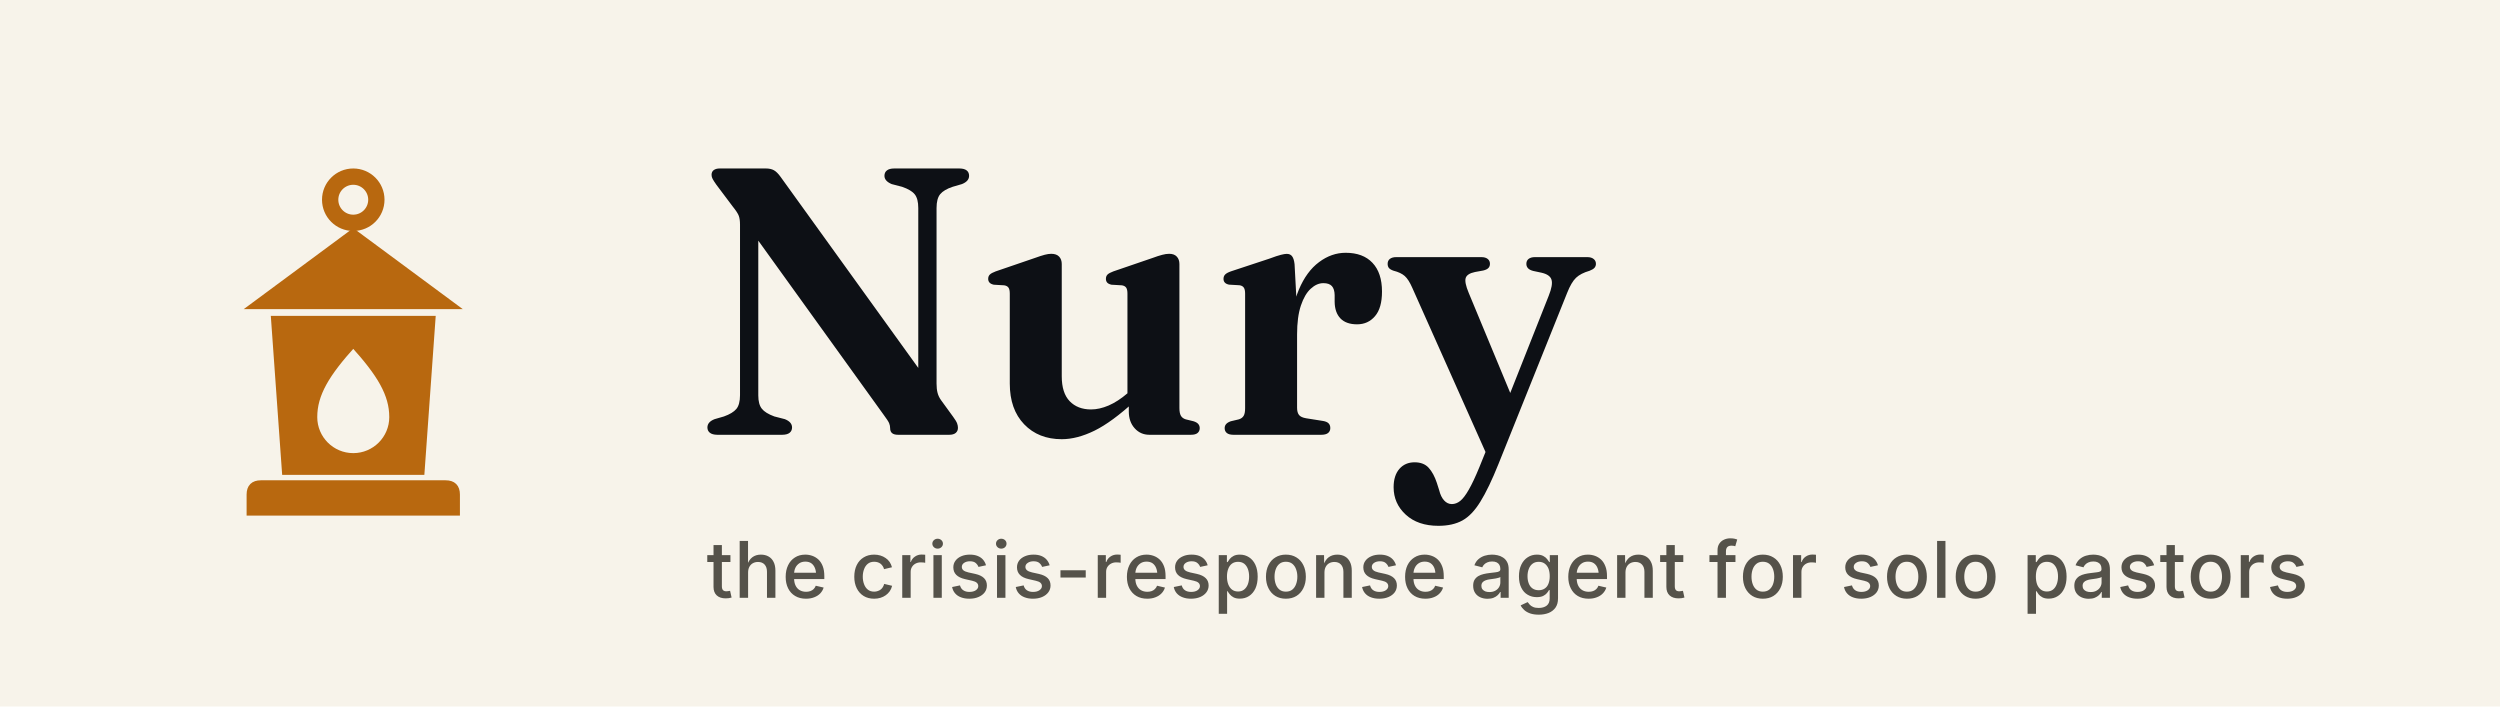
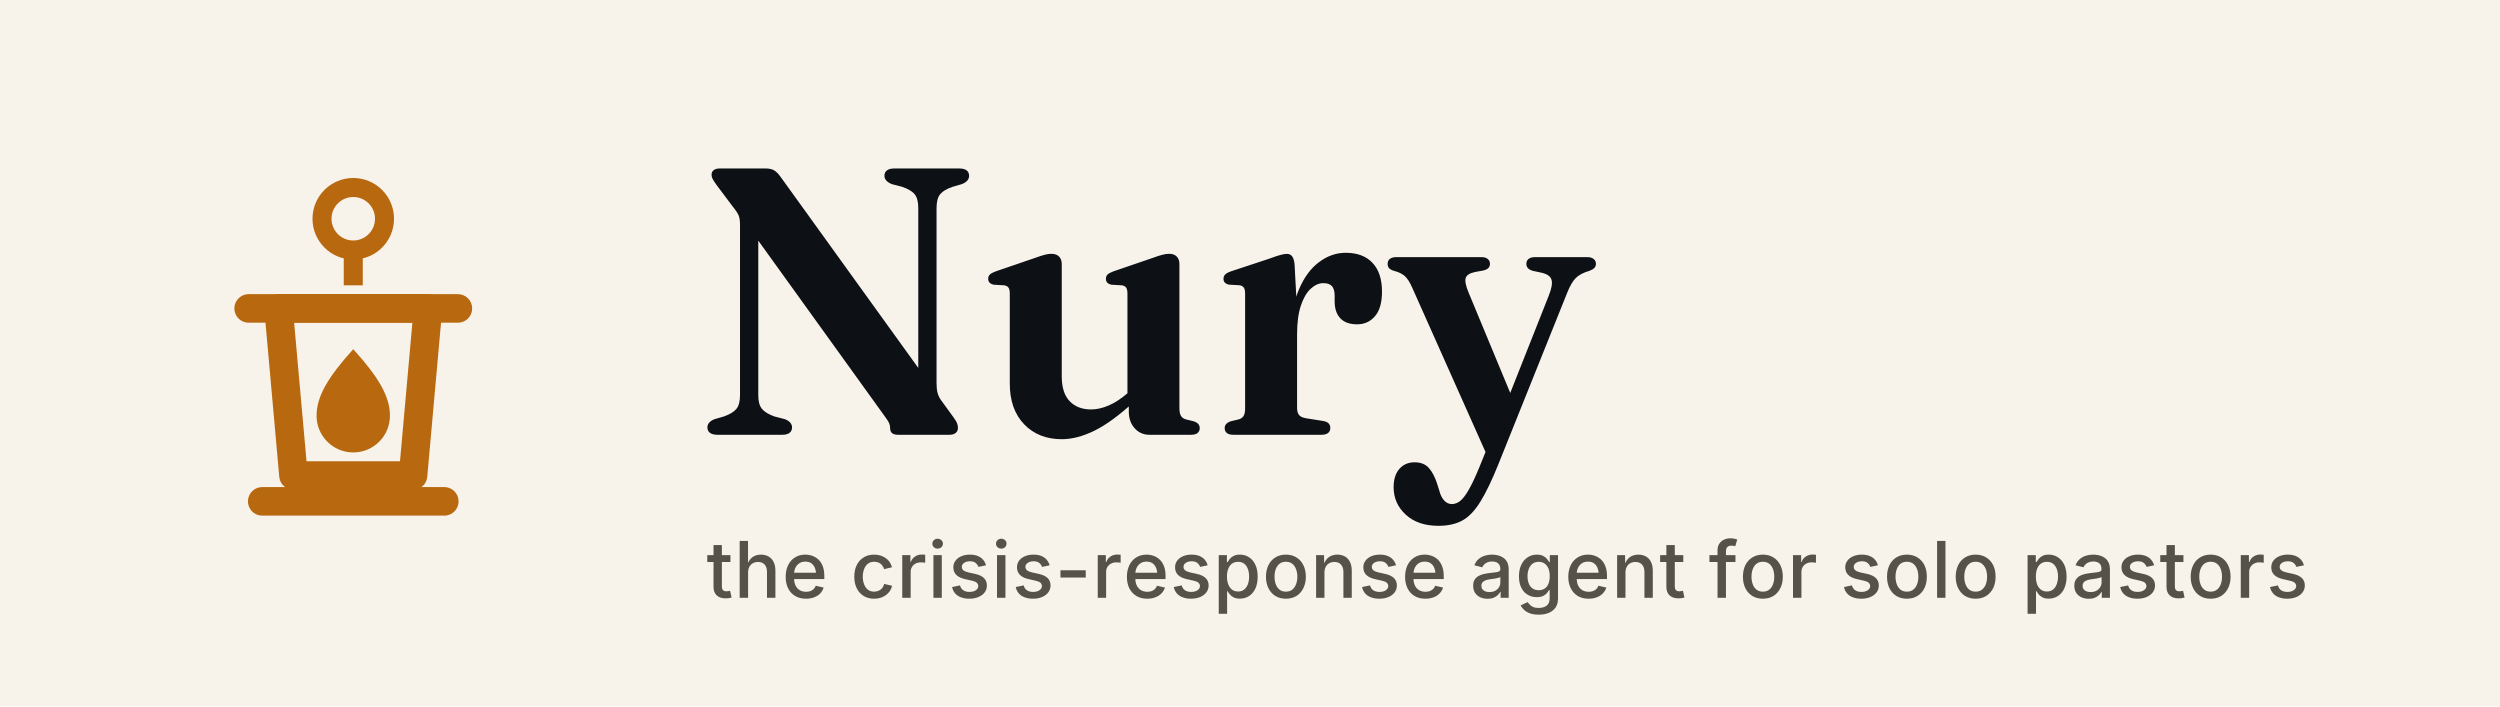
<svg xmlns="http://www.w3.org/2000/svg" viewBox="-20 -12 368 104" width="368" height="104" role="img" aria-label="Nury, the crisis-response agent for solo pastors">
  <rect x="-20" y="-12" width="368" height="104" fill="#f7f3ea" />
  <g transform="translate(0 8) scale(1)" fill="#b8680f" stroke="#b8680f">
-     <path fill-rule="evenodd" d="M32 14.2 L46.6 25 H17.4 Z M20.4 27 H43.6 L42 49.4 H22 Z M32 30.6 C36 35 37.8 38 37.8 41.4 A5.8 5.8 0 0 1 26.2 41.4 C26.2 38 28 35 32 30.6 Z M18.4 51.2 H45.6 Q47.2 51.2 47.2 52.8 V55.4 H16.8 V52.8 Q16.8 51.2 18.4 51.2 Z" />
-     <circle cx="32" cy="9.4" r="3.4" fill="none" stroke-width="2.4" />
+     <path fill="none" stroke-width="4.2" stroke-linejoin="round" d="M21 25.4 H43 L40.8 50 H23.2 Z" />
+     <path fill="none" stroke-width="4.2" stroke-linecap="round" d="M16.6 25.4 H47.4 M18.6 53.8 H45.4" />
+     <circle cx="32" cy="12.2" r="4.6" fill="none" stroke-width="2.8" />
+     <path fill="none" stroke-width="2.8" d="M32 16.8 V22" />
+     <path stroke="none" d="M32 31.4 C35.8 35.6 37.4 38.4 37.4 41.2 A5.4 5.4 0 0 1 26.6 41.2 C26.6 38.4 28.2 35.6 32 31.4 Z" />
  </g>
  <path fill="#0d1015" d="M96.59 50.92Q96.59 51.41 96.24 51.7Q95.89 51.99 95.16 52H85.58Q84.85 51.99 84.49 51.7Q84.13 51.41 84.13 50.92Q84.13 50.11 85.19 49.7L86.57 49.3Q87.85 48.84 88.39 48.2Q88.93 47.55 88.93 46.18V21.06Q88.93 20.26 88.75 19.77Q88.57 19.28 87.85 18.39L85.44 15.18Q85.06 14.64 84.9 14.34Q84.74 14.04 84.74 13.74Q84.74 13.28 85.06 13.04Q85.39 12.8 85.93 12.8H92.74Q93.45 12.8 93.92 13.06Q94.39 13.32 94.9 14.03L116.31 43.74L115.17 46.53V18.62Q115.17 17.27 114.66 16.62Q114.15 15.97 112.8 15.5L111.26 15.1Q110.19 14.65 110.19 13.88Q110.19 13.37 110.55 13.09Q110.91 12.8 111.63 12.8H121.21Q121.94 12.8 122.3 13.09Q122.65 13.37 122.65 13.88Q122.65 14.68 121.59 15.1L120.22 15.5Q118.94 15.93 118.4 16.58Q117.86 17.23 117.86 18.62V44.47Q117.86 45.26 118.01 45.83Q118.16 46.4 118.52 46.9L120.3 49.35Q120.77 49.99 120.89 50.33Q121.01 50.66 121.01 50.98Q121.01 51.44 120.69 51.72Q120.36 52 119.74 52H112.19Q111.03 52 111.03 51.05Q111.03 50.66 110.88 50.29Q110.72 49.92 110.04 49.01L89.25 20.13L91.62 18.64V46.2Q91.62 47.51 92.14 48.16Q92.65 48.81 93.98 49.3L95.53 49.7Q96.59 50.12 96.59 50.92Z M146.16 48.58V46.77L145.96 46.65V31.22Q145.96 30.61 145.77 30.34Q145.58 30.07 145.15 30L143.61 29.91Q143.17 29.81 142.98 29.6Q142.79 29.38 142.79 29.05Q142.79 28.66 143.02 28.42Q143.26 28.18 143.88 27.95L149.63 25.98Q150.52 25.65 151.08 25.51Q151.63 25.36 152.11 25.36Q152.85 25.36 153.23 25.78Q153.61 26.19 153.61 26.87V48.07Q153.61 48.84 153.84 49.22Q154.07 49.59 154.55 49.73L155.69 50.01Q156.17 50.16 156.38 50.41Q156.6 50.66 156.6 51.03Q156.6 51.47 156.28 51.74Q155.97 52 155.3 52H149.19Q147.89 52 147.03 51.05Q146.16 50.09 146.16 48.58ZM128.64 44.45V31.22Q128.64 30.61 128.45 30.34Q128.26 30.07 127.83 30L126.29 29.91Q125.85 29.81 125.66 29.6Q125.46 29.38 125.46 29.05Q125.46 28.66 125.7 28.42Q125.94 28.18 126.56 27.95L132.31 25.98Q133.25 25.64 133.79 25.5Q134.33 25.36 134.74 25.36Q135.52 25.36 135.91 25.78Q136.29 26.19 136.29 26.87V43.39Q136.29 45.85 137.46 47.06Q138.63 48.27 140.6 48.27Q141.83 48.27 143.19 47.69Q144.56 47.1 145.99 45.87L147.09 44.91L148.17 46.04L147.09 47Q143.68 50.13 141.12 51.39Q138.55 52.65 136.29 52.65Q132.87 52.65 130.76 50.46Q128.64 48.26 128.64 44.45Z M170.05 37.33Q170.05 33.33 171.19 30.64Q172.33 27.94 174.17 26.58Q176 25.21 178.08 25.21Q180.64 25.21 182.03 26.69Q183.43 28.17 183.43 30.92Q183.43 33.35 182.4 34.54Q181.38 35.74 179.76 35.74Q178.15 35.74 177.31 34.87Q176.48 34 176.46 32.43L176.46 31.43Q176.44 30.55 176.06 30.12Q175.67 29.68 174.8 29.68Q173.83 29.68 172.94 30.5Q172.05 31.31 171.49 32.98Q170.93 34.65 170.93 37.24ZM170.56 26.89 170.93 33.8V48.03Q170.93 48.73 171.22 49.09Q171.5 49.44 172.26 49.57L174.72 49.96Q175.29 50.05 175.55 50.3Q175.82 50.56 175.82 51.01Q175.82 51.47 175.49 51.74Q175.15 52 174.5 52H161.56Q160.9 52 160.58 51.73Q160.27 51.47 160.27 51.02Q160.27 50.67 160.49 50.42Q160.71 50.17 161.17 50.01L162.35 49.73Q162.83 49.59 163.06 49.22Q163.28 48.86 163.28 48.1V31.22Q163.28 30.61 163.09 30.34Q162.9 30.06 162.47 29.99L160.91 29.9Q160.49 29.81 160.29 29.59Q160.1 29.38 160.1 29.05Q160.1 28.66 160.34 28.41Q160.58 28.16 161.2 27.94L166.86 26.07Q168.01 25.64 168.55 25.51Q169.09 25.37 169.41 25.37Q169.94 25.37 170.2 25.73Q170.47 26.08 170.56 26.89Z M203.01 47.53 199 55.28 187.89 30.37Q187.36 29.15 186.78 28.63Q186.2 28.12 185.13 27.85Q184.64 27.68 184.45 27.45Q184.26 27.21 184.26 26.84Q184.26 26.37 184.59 26.11Q184.93 25.85 185.5 25.85H198.07Q198.65 25.85 198.98 26.11Q199.32 26.37 199.32 26.83Q199.32 27.22 199.09 27.45Q198.87 27.69 198.33 27.82L197.12 28.04Q195.96 28.28 195.75 28.92Q195.55 29.57 196.19 31.1ZM197.78 56.73 199.72 51.93 200.6 50.16 207.97 31.54Q208.62 29.92 208.38 29.17Q208.15 28.42 206.9 28.14L205.68 27.88Q205.15 27.74 204.92 27.48Q204.68 27.22 204.68 26.84Q204.68 26.37 205.01 26.11Q205.35 25.85 205.92 25.85H213.66Q214.25 25.85 214.58 26.12Q214.92 26.38 214.92 26.84Q214.92 27.17 214.71 27.42Q214.5 27.66 213.98 27.86Q212.69 28.23 211.99 28.89Q211.3 29.55 210.68 31.12L200.58 56.29Q199.15 59.85 197.92 61.83Q196.7 63.82 195.27 64.61Q193.84 65.4 191.74 65.4Q188.7 65.4 186.92 63.75Q185.14 62.11 185.14 59.72Q185.14 58 185.99 57.02Q186.84 56.05 188.23 56.05Q189.57 56.05 190.31 56.87Q191.04 57.68 191.5 59.07L191.85 60.17Q192.08 61.12 192.57 61.66Q193.06 62.2 193.71 62.2Q194.36 62.2 194.94 61.74Q195.52 61.28 196.2 60.09Q196.89 58.9 197.78 56.73Z" />
  <path fill="#55524a" d="M87.52 69.72V70.73H84.11V69.72ZM85.03 68.23H86.26V74.3Q86.26 74.68 86.42 74.86Q86.58 75.04 86.95 75.04Q87.05 75.04 87.2 75.01Q87.36 74.99 87.47 74.97L87.69 75.96Q87.49 76.02 87.27 76.05Q87.04 76.08 86.83 76.08Q85.97 76.08 85.5 75.64Q85.03 75.2 85.03 74.4Z M90.12 72.28V76H88.88V67.63H90.11V71.26H89.95Q90.22 70.42 90.74 70.03Q91.26 69.64 92 69.64Q92.64 69.64 93.12 69.91Q93.61 70.18 93.87 70.71Q94.14 71.23 94.14 72.01V76H92.9V72.17Q92.9 71.49 92.55 71.1Q92.2 70.72 91.58 70.72Q91.16 70.72 90.83 70.9Q90.5 71.08 90.31 71.43Q90.12 71.78 90.12 72.28Z M98.64 76.13Q97.72 76.13 97.05 75.73Q96.37 75.33 96.01 74.6Q95.65 73.88 95.65 72.91Q95.65 71.94 96.01 71.2Q96.36 70.47 97.01 70.06Q97.66 69.64 98.54 69.64Q99.08 69.64 99.58 69.82Q100.08 70 100.48 70.37Q100.88 70.75 101.11 71.35Q101.34 71.95 101.34 72.8V73.24H96.34V72.31H100.71L100.13 72.62Q100.13 72.04 99.95 71.6Q99.77 71.16 99.42 70.91Q99.07 70.67 98.54 70.67Q98.02 70.67 97.65 70.92Q97.28 71.17 97.08 71.58Q96.89 72 96.89 72.48V73.11Q96.89 73.76 97.11 74.2Q97.33 74.65 97.73 74.88Q98.13 75.11 98.66 75.11Q99 75.11 99.28 75.01Q99.57 74.91 99.77 74.71Q99.97 74.51 100.08 74.22L101.24 74.49Q101.09 74.98 100.74 75.35Q100.38 75.72 99.85 75.92Q99.32 76.13 98.64 76.13Z  M108.67 76.13Q107.79 76.13 107.13 75.73Q106.47 75.32 106.11 74.59Q105.75 73.86 105.75 72.9Q105.75 71.92 106.11 71.18Q106.47 70.45 107.13 70.05Q107.79 69.64 108.67 69.64Q109.16 69.64 109.59 69.77Q110.02 69.9 110.36 70.14Q110.71 70.37 110.95 70.72Q111.18 71.06 111.3 71.5L110.13 71.78Q110.07 71.53 109.94 71.34Q109.81 71.14 109.63 70.99Q109.44 70.84 109.21 70.77Q108.97 70.69 108.68 70.69Q108.11 70.69 107.74 70.99Q107.37 71.29 107.19 71.79Q107 72.29 107 72.89Q107 73.49 107.19 73.99Q107.37 74.49 107.74 74.79Q108.11 75.09 108.68 75.09Q108.97 75.09 109.21 75Q109.46 74.92 109.65 74.77Q109.84 74.62 109.96 74.41Q110.09 74.2 110.15 73.95L111.32 74.23Q111.21 74.68 110.97 75.03Q110.72 75.38 110.38 75.62Q110.03 75.87 109.6 76Q109.17 76.13 108.67 76.13Z M112.81 76V69.72H114.01V70.73H114.07Q114.25 70.22 114.68 69.93Q115.11 69.63 115.66 69.63Q115.78 69.63 115.93 69.64Q116.09 69.65 116.19 69.66V70.84Q116.12 70.82 115.93 70.8Q115.74 70.78 115.54 70.78Q115.11 70.78 114.77 70.96Q114.43 71.14 114.24 71.46Q114.05 71.77 114.05 72.19V76Z M117.4 76V69.72H118.63V76ZM118.02 68.76Q117.7 68.76 117.47 68.55Q117.24 68.33 117.24 68.03Q117.24 67.72 117.47 67.51Q117.7 67.3 118.02 67.3Q118.34 67.3 118.57 67.51Q118.8 67.72 118.8 68.03Q118.8 68.33 118.57 68.55Q118.34 68.76 118.02 68.76Z M122.69 76.13Q122 76.13 121.47 75.93Q120.94 75.74 120.6 75.35Q120.26 74.97 120.15 74.41L121.31 74.17Q121.44 74.66 121.8 74.89Q122.15 75.13 122.69 75.13Q123.29 75.13 123.65 74.88Q124 74.63 124 74.28Q124 73.98 123.78 73.78Q123.56 73.59 123.12 73.49L122.06 73.25Q121.19 73.05 120.76 72.62Q120.33 72.19 120.33 71.51Q120.33 70.95 120.65 70.53Q120.96 70.11 121.5 69.88Q122.05 69.64 122.76 69.64Q123.44 69.64 123.92 69.84Q124.41 70.04 124.71 70.39Q125.01 70.74 125.14 71.21L124.03 71.45Q123.91 71.12 123.62 70.87Q123.33 70.62 122.77 70.62Q122.26 70.62 121.92 70.85Q121.58 71.08 121.58 71.44Q121.58 71.75 121.8 71.94Q122.03 72.14 122.55 72.26L123.56 72.48Q124.43 72.68 124.85 73.1Q125.27 73.52 125.27 74.18Q125.27 74.75 124.95 75.19Q124.62 75.63 124.03 75.88Q123.45 76.13 122.69 76.13Z M126.76 76V69.72H128V76ZM127.38 68.76Q127.07 68.76 126.84 68.55Q126.61 68.33 126.61 68.03Q126.61 67.72 126.84 67.51Q127.07 67.3 127.38 67.3Q127.71 67.3 127.94 67.51Q128.16 67.72 128.16 68.03Q128.16 68.33 127.94 68.55Q127.71 68.76 127.38 68.76Z M132.05 76.13Q131.37 76.13 130.84 75.93Q130.31 75.74 129.97 75.35Q129.63 74.97 129.52 74.41L130.68 74.17Q130.81 74.66 131.16 74.89Q131.52 75.13 132.06 75.13Q132.66 75.13 133.01 74.88Q133.37 74.63 133.37 74.28Q133.37 73.98 133.15 73.78Q132.93 73.59 132.48 73.49L131.43 73.25Q130.55 73.05 130.13 72.62Q129.7 72.19 129.7 71.51Q129.7 70.95 130.01 70.53Q130.32 70.11 130.87 69.88Q131.42 69.64 132.13 69.64Q132.81 69.64 133.29 69.84Q133.77 70.04 134.07 70.39Q134.37 70.74 134.51 71.21L133.4 71.45Q133.28 71.12 132.99 70.87Q132.7 70.62 132.14 70.62Q131.63 70.62 131.29 70.85Q130.94 71.08 130.94 71.44Q130.94 71.75 131.17 71.94Q131.4 72.14 131.92 72.26L132.92 72.48Q133.8 72.68 134.22 73.1Q134.64 73.52 134.64 74.18Q134.64 74.75 134.31 75.19Q133.98 75.63 133.4 75.88Q132.82 76.13 132.05 76.13Z M139.82 71.94V73.01H136.1V71.94Z M141.59 76V69.72H142.78V70.73H142.85Q143.02 70.22 143.45 69.93Q143.89 69.63 144.44 69.63Q144.56 69.63 144.71 69.64Q144.86 69.65 144.96 69.66V70.84Q144.89 70.82 144.7 70.8Q144.51 70.78 144.31 70.78Q143.89 70.78 143.55 70.96Q143.21 71.14 143.01 71.46Q142.82 71.77 142.82 72.19V76Z M148.88 76.13Q147.95 76.13 147.28 75.73Q146.61 75.33 146.24 74.6Q145.88 73.88 145.88 72.91Q145.88 71.94 146.24 71.2Q146.59 70.47 147.24 70.06Q147.9 69.64 148.77 69.64Q149.31 69.64 149.81 69.82Q150.31 70 150.71 70.37Q151.11 70.75 151.34 71.35Q151.57 71.95 151.57 72.8V73.24H146.57V72.31H150.94L150.36 72.62Q150.36 72.04 150.18 71.6Q150 71.16 149.65 70.91Q149.3 70.67 148.77 70.67Q148.25 70.67 147.88 70.92Q147.51 71.17 147.31 71.58Q147.12 72 147.12 72.48V73.11Q147.12 73.76 147.34 74.2Q147.56 74.65 147.96 74.88Q148.36 75.11 148.89 75.11Q149.23 75.11 149.52 75.01Q149.8 74.91 150 74.71Q150.21 74.51 150.32 74.22L151.48 74.49Q151.33 74.98 150.97 75.35Q150.61 75.72 150.08 75.92Q149.55 76.13 148.88 76.13Z M155.32 76.13Q154.63 76.13 154.11 75.93Q153.58 75.74 153.23 75.35Q152.89 74.97 152.78 74.41L153.95 74.17Q154.08 74.66 154.43 74.89Q154.78 75.13 155.33 75.13Q155.93 75.13 156.28 74.88Q156.63 74.63 156.63 74.28Q156.63 73.98 156.41 73.78Q156.2 73.59 155.75 73.49L154.69 73.25Q153.82 73.05 153.39 72.62Q152.97 72.19 152.97 71.51Q152.97 70.95 153.28 70.53Q153.59 70.11 154.14 69.88Q154.68 69.64 155.39 69.64Q156.07 69.64 156.56 69.84Q157.04 70.04 157.34 70.39Q157.64 70.74 157.77 71.21L156.66 71.45Q156.55 71.12 156.25 70.87Q155.96 70.62 155.41 70.62Q154.89 70.62 154.55 70.85Q154.21 71.08 154.21 71.44Q154.21 71.75 154.44 71.94Q154.67 72.14 155.18 72.26L156.19 72.48Q157.06 72.68 157.48 73.1Q157.91 73.52 157.91 74.18Q157.91 74.75 157.58 75.19Q157.25 75.63 156.67 75.88Q156.08 76.13 155.32 76.13Z M159.4 78.35V69.72H160.6V70.74H160.7Q160.81 70.55 161.01 70.29Q161.21 70.03 161.57 69.84Q161.92 69.64 162.51 69.64Q163.27 69.64 163.86 70.03Q164.45 70.41 164.79 71.13Q165.13 71.86 165.13 72.88Q165.13 73.89 164.8 74.62Q164.46 75.34 163.87 75.73Q163.28 76.12 162.51 76.12Q161.94 76.12 161.58 75.93Q161.22 75.74 161.02 75.48Q160.81 75.22 160.7 75.02H160.63V78.35ZM162.24 75.07Q162.78 75.07 163.14 74.78Q163.5 74.49 163.69 73.99Q163.87 73.49 163.87 72.87Q163.87 72.25 163.69 71.76Q163.51 71.27 163.15 70.98Q162.78 70.7 162.24 70.7Q161.71 70.7 161.34 70.97Q160.98 71.24 160.8 71.73Q160.61 72.21 160.61 72.87Q160.61 73.52 160.8 74.02Q160.99 74.51 161.35 74.79Q161.72 75.07 162.24 75.07Z M169.28 76.13Q168.4 76.13 167.74 75.73Q167.08 75.32 166.72 74.59Q166.35 73.86 166.35 72.9Q166.35 71.92 166.72 71.18Q167.08 70.45 167.74 70.05Q168.4 69.64 169.28 69.64Q170.17 69.64 170.83 70.05Q171.49 70.45 171.85 71.18Q172.22 71.92 172.22 72.9Q172.22 73.86 171.85 74.59Q171.49 75.32 170.83 75.73Q170.17 76.13 169.28 76.13ZM169.28 75.09Q169.86 75.09 170.23 74.79Q170.6 74.49 170.78 73.99Q170.97 73.49 170.97 72.89Q170.97 72.29 170.78 71.79Q170.6 71.29 170.23 70.99Q169.86 70.69 169.28 70.69Q168.71 70.69 168.34 70.99Q167.97 71.29 167.79 71.79Q167.61 72.29 167.61 72.89Q167.61 73.49 167.79 73.99Q167.97 74.49 168.34 74.79Q168.71 75.09 169.28 75.09Z M174.96 72.28V76H173.73V69.72H174.9L174.92 71.26H174.79Q175.06 70.42 175.58 70.03Q176.11 69.64 176.85 69.64Q177.49 69.64 177.97 69.91Q178.45 70.18 178.71 70.71Q178.98 71.23 178.98 72.01V76H177.75V72.17Q177.75 71.49 177.39 71.1Q177.04 70.72 176.42 70.72Q176.01 70.72 175.67 70.9Q175.34 71.08 175.15 71.43Q174.96 71.78 174.96 72.28Z M183.04 76.13Q182.35 76.13 181.82 75.93Q181.29 75.74 180.95 75.35Q180.61 74.97 180.5 74.41L181.67 74.17Q181.8 74.66 182.15 74.89Q182.5 75.13 183.05 75.13Q183.64 75.13 184 74.88Q184.35 74.63 184.35 74.28Q184.35 73.98 184.13 73.78Q183.92 73.59 183.47 73.49L182.41 73.25Q181.54 73.05 181.11 72.62Q180.68 72.19 180.68 71.51Q180.68 70.95 181 70.53Q181.31 70.11 181.86 69.88Q182.4 69.64 183.11 69.64Q183.79 69.64 184.27 69.84Q184.76 70.04 185.06 70.39Q185.36 70.74 185.49 71.21L184.38 71.45Q184.26 71.12 183.97 70.87Q183.68 70.62 183.13 70.62Q182.61 70.62 182.27 70.85Q181.93 71.08 181.93 71.44Q181.93 71.75 182.16 71.94Q182.38 72.14 182.9 72.26L183.91 72.48Q184.78 72.68 185.2 73.1Q185.62 73.52 185.62 74.18Q185.62 74.75 185.3 75.19Q184.97 75.63 184.39 75.88Q183.8 76.13 183.04 76.13Z M189.82 76.13Q188.89 76.13 188.22 75.73Q187.55 75.33 187.19 74.6Q186.83 73.88 186.83 72.91Q186.83 71.94 187.18 71.2Q187.54 70.47 188.19 70.06Q188.84 69.64 189.71 69.64Q190.25 69.64 190.75 69.82Q191.26 70 191.65 70.37Q192.05 70.75 192.28 71.35Q192.52 71.95 192.52 72.8V73.24H187.51V72.31H191.88L191.3 72.62Q191.3 72.04 191.13 71.6Q190.95 71.16 190.59 70.91Q190.24 70.67 189.72 70.67Q189.19 70.67 188.82 70.92Q188.45 71.17 188.26 71.58Q188.06 72 188.06 72.48V73.11Q188.06 73.76 188.28 74.2Q188.5 74.65 188.91 74.88Q189.31 75.11 189.83 75.11Q190.18 75.11 190.46 75.01Q190.74 74.91 190.95 74.71Q191.15 74.51 191.26 74.22L192.42 74.49Q192.27 74.98 191.91 75.35Q191.56 75.72 191.03 75.92Q190.49 76.13 189.82 76.13Z  M198.97 76.14Q198.37 76.14 197.89 75.92Q197.41 75.7 197.13 75.27Q196.85 74.84 196.85 74.22Q196.85 73.69 197.05 73.35Q197.26 73.01 197.61 72.8Q197.96 72.6 198.39 72.5Q198.82 72.4 199.26 72.35Q199.82 72.28 200.17 72.24Q200.51 72.2 200.68 72.1Q200.85 72 200.85 71.78V71.75Q200.85 71.4 200.71 71.15Q200.57 70.91 200.31 70.78Q200.04 70.65 199.64 70.65Q199.23 70.65 198.94 70.78Q198.65 70.9 198.46 71.1Q198.28 71.29 198.19 71.51L197.03 71.21Q197.24 70.64 197.64 70.3Q198.04 69.96 198.55 69.8Q199.07 69.64 199.62 69.64Q200 69.64 200.43 69.73Q200.86 69.82 201.23 70.06Q201.61 70.29 201.84 70.72Q202.08 71.15 202.08 71.83V76H200.89V75.14H200.82Q200.7 75.38 200.46 75.61Q200.22 75.84 199.85 75.99Q199.48 76.14 198.97 76.14ZM199.24 75.15Q199.75 75.15 200.11 74.95Q200.47 74.75 200.66 74.43Q200.85 74.1 200.85 73.74V72.93Q200.78 73 200.59 73.05Q200.41 73.11 200.17 73.15Q199.93 73.19 199.7 73.22Q199.47 73.25 199.33 73.27Q198.98 73.31 198.69 73.42Q198.4 73.52 198.23 73.72Q198.06 73.92 198.06 74.24Q198.06 74.54 198.21 74.74Q198.37 74.94 198.63 75.05Q198.9 75.15 199.24 75.15Z M206.51 78.48Q205.78 78.48 205.25 78.3Q204.71 78.11 204.37 77.8Q204.02 77.49 203.84 77.11L204.87 76.63Q204.99 76.81 205.18 77.01Q205.36 77.21 205.68 77.35Q206 77.49 206.5 77.49Q207.22 77.49 207.67 77.15Q208.11 76.81 208.11 76.09V74.86H208.01Q207.9 75.07 207.7 75.31Q207.5 75.55 207.14 75.73Q206.78 75.9 206.21 75.9Q205.47 75.9 204.88 75.55Q204.28 75.21 203.94 74.52Q203.59 73.84 203.59 72.84Q203.59 71.84 203.94 71.12Q204.28 70.41 204.88 70.03Q205.47 69.64 206.23 69.64Q206.81 69.64 207.17 69.84Q207.53 70.03 207.73 70.29Q207.94 70.55 208.05 70.74H208.13V69.72H209.34V76.09Q209.34 76.91 208.97 77.44Q208.59 77.97 207.95 78.23Q207.31 78.48 206.51 78.48ZM206.5 74.88Q207.02 74.88 207.38 74.63Q207.75 74.39 207.93 73.93Q208.12 73.46 208.12 72.82Q208.12 72.19 207.94 71.71Q207.75 71.24 207.39 70.97Q207.03 70.7 206.5 70.7Q205.95 70.7 205.59 70.98Q205.22 71.26 205.04 71.74Q204.85 72.22 204.85 72.82Q204.85 73.43 205.04 73.9Q205.22 74.36 205.59 74.62Q205.96 74.88 206.5 74.88Z M213.85 76.13Q212.92 76.13 212.25 75.73Q211.58 75.33 211.22 74.6Q210.85 73.88 210.85 72.91Q210.85 71.94 211.21 71.2Q211.57 70.47 212.22 70.06Q212.87 69.64 213.74 69.64Q214.28 69.64 214.78 69.82Q215.28 70 215.68 70.37Q216.08 70.75 216.31 71.35Q216.55 71.95 216.55 72.8V73.24H211.54V72.31H215.91L215.33 72.62Q215.33 72.04 215.15 71.6Q214.98 71.16 214.62 70.91Q214.27 70.67 213.75 70.67Q213.22 70.67 212.85 70.92Q212.48 71.17 212.29 71.58Q212.09 72 212.09 72.48V73.11Q212.09 73.76 212.31 74.2Q212.53 74.65 212.93 74.88Q213.33 75.11 213.86 75.11Q214.21 75.11 214.49 75.01Q214.77 74.91 214.98 74.71Q215.18 74.51 215.29 74.22L216.45 74.49Q216.3 74.98 215.94 75.35Q215.59 75.72 215.05 75.92Q214.52 76.13 213.85 76.13Z M219.27 72.28V76H218.04V69.72H219.21L219.23 71.26H219.1Q219.37 70.42 219.89 70.03Q220.42 69.64 221.16 69.64Q221.8 69.64 222.28 69.91Q222.76 70.18 223.02 70.71Q223.29 71.23 223.29 72.01V76H222.06V72.17Q222.06 71.49 221.7 71.1Q221.35 70.72 220.73 70.72Q220.32 70.72 219.98 70.9Q219.65 71.08 219.46 71.43Q219.27 71.78 219.27 72.28Z M227.78 69.72V70.73H224.37V69.72ZM225.29 68.23H226.53V74.3Q226.53 74.68 226.69 74.86Q226.84 75.04 227.21 75.04Q227.31 75.04 227.46 75.01Q227.62 74.99 227.73 74.97L227.95 75.96Q227.75 76.02 227.53 76.05Q227.3 76.08 227.09 76.08Q226.23 76.08 225.76 75.64Q225.29 75.2 225.29 74.4Z  M235.46 69.72V70.73H231.63V69.72ZM232.82 76V69Q232.82 68.42 233.08 68.03Q233.34 67.64 233.77 67.44Q234.2 67.24 234.69 67.24Q235.06 67.24 235.33 67.3Q235.6 67.36 235.72 67.41L235.43 68.41Q235.35 68.38 235.22 68.35Q235.08 68.32 234.89 68.32Q234.45 68.32 234.25 68.54Q234.06 68.76 234.06 69.17V76Z M239.49 76.13Q238.61 76.13 237.95 75.73Q237.29 75.32 236.92 74.59Q236.56 73.86 236.56 72.9Q236.56 71.92 236.92 71.18Q237.29 70.45 237.95 70.05Q238.61 69.64 239.49 69.64Q240.38 69.64 241.04 70.05Q241.7 70.45 242.06 71.18Q242.43 71.92 242.43 72.9Q242.43 73.86 242.06 74.59Q241.7 75.32 241.04 75.73Q240.38 76.13 239.49 76.13ZM239.49 75.09Q240.06 75.09 240.44 74.79Q240.81 74.49 240.99 73.99Q241.17 73.49 241.17 72.89Q241.17 72.29 240.99 71.79Q240.81 71.29 240.44 70.99Q240.06 70.69 239.49 70.69Q238.92 70.69 238.55 70.99Q238.18 71.29 238 71.79Q237.82 72.29 237.82 72.89Q237.82 73.49 238 73.99Q238.18 74.49 238.55 74.79Q238.92 75.09 239.49 75.09Z M243.93 76V69.72H245.13V70.73H245.2Q245.37 70.22 245.8 69.93Q246.24 69.63 246.79 69.63Q246.9 69.63 247.06 69.64Q247.21 69.65 247.31 69.66V70.84Q247.24 70.82 247.05 70.8Q246.86 70.78 246.66 70.78Q246.23 70.78 245.89 70.96Q245.55 71.14 245.36 71.46Q245.17 71.77 245.17 72.19V76Z  M253.98 76.13Q253.29 76.13 252.76 75.93Q252.23 75.74 251.89 75.35Q251.55 74.97 251.44 74.41L252.61 74.17Q252.74 74.66 253.09 74.89Q253.44 75.13 253.99 75.13Q254.58 75.13 254.94 74.88Q255.29 74.63 255.29 74.28Q255.29 73.98 255.07 73.78Q254.86 73.59 254.41 73.49L253.35 73.25Q252.48 73.05 252.05 72.62Q251.62 72.19 251.62 71.51Q251.62 70.95 251.94 70.53Q252.25 70.11 252.8 69.88Q253.34 69.64 254.05 69.64Q254.73 69.64 255.21 69.84Q255.7 70.04 256 70.39Q256.3 70.74 256.43 71.21L255.32 71.45Q255.2 71.12 254.91 70.87Q254.62 70.62 254.07 70.62Q253.55 70.62 253.21 70.85Q252.87 71.08 252.87 71.44Q252.87 71.75 253.1 71.94Q253.32 72.14 253.84 72.26L254.85 72.48Q255.72 72.68 256.14 73.1Q256.56 73.52 256.56 74.18Q256.56 74.75 256.24 75.19Q255.91 75.63 255.33 75.88Q254.74 76.13 253.98 76.13Z M260.69 76.13Q259.81 76.13 259.15 75.73Q258.49 75.32 258.13 74.59Q257.77 73.86 257.77 72.9Q257.77 71.92 258.13 71.18Q258.49 70.45 259.15 70.05Q259.81 69.64 260.69 69.64Q261.58 69.64 262.24 70.05Q262.9 70.45 263.27 71.18Q263.63 71.92 263.63 72.9Q263.63 73.86 263.27 74.59Q262.9 75.32 262.24 75.73Q261.58 76.13 260.69 76.13ZM260.69 75.09Q261.27 75.09 261.64 74.79Q262.01 74.49 262.2 73.99Q262.38 73.49 262.38 72.89Q262.38 72.29 262.2 71.79Q262.01 71.29 261.64 70.99Q261.27 70.69 260.69 70.69Q260.12 70.69 259.75 70.99Q259.38 71.29 259.2 71.79Q259.02 72.29 259.02 72.89Q259.02 73.49 259.2 73.99Q259.38 74.49 259.75 74.79Q260.12 75.09 260.69 75.09Z M266.37 67.63V76H265.14V67.63Z M270.81 76.13Q269.93 76.13 269.27 75.73Q268.61 75.32 268.25 74.59Q267.88 73.86 267.88 72.9Q267.88 71.92 268.25 71.18Q268.61 70.45 269.27 70.05Q269.93 69.64 270.81 69.64Q271.7 69.64 272.36 70.05Q273.02 70.45 273.39 71.18Q273.75 71.92 273.75 72.9Q273.75 73.86 273.39 74.59Q273.02 75.32 272.36 75.73Q271.7 76.13 270.81 76.13ZM270.81 75.09Q271.39 75.09 271.76 74.79Q272.13 74.49 272.32 73.99Q272.5 73.49 272.5 72.89Q272.5 72.29 272.32 71.79Q272.13 71.29 271.76 70.99Q271.39 70.69 270.81 70.69Q270.24 70.69 269.87 70.99Q269.5 71.29 269.32 71.79Q269.14 72.29 269.14 72.89Q269.14 73.49 269.32 73.99Q269.5 74.49 269.87 74.79Q270.24 75.09 270.81 75.09Z  M278.46 78.35V69.72H279.67V70.74H279.77Q279.88 70.55 280.08 70.29Q280.28 70.03 280.63 69.84Q280.99 69.64 281.58 69.64Q282.33 69.64 282.92 70.03Q283.52 70.41 283.86 71.13Q284.2 71.86 284.2 72.88Q284.2 73.89 283.86 74.62Q283.53 75.34 282.93 75.73Q282.34 76.12 281.58 76.12Q281.01 76.12 280.65 75.93Q280.29 75.74 280.08 75.48Q279.88 75.22 279.77 75.02H279.7V78.35ZM281.3 75.07Q281.84 75.07 282.21 74.78Q282.57 74.49 282.75 73.99Q282.94 73.49 282.94 72.87Q282.94 72.25 282.76 71.76Q282.57 71.27 282.21 70.98Q281.85 70.7 281.3 70.7Q280.77 70.7 280.41 70.97Q280.05 71.24 279.86 71.73Q279.68 72.21 279.68 72.87Q279.68 73.52 279.86 74.02Q280.05 74.51 280.42 74.79Q280.78 75.07 281.3 75.07Z M287.47 76.14Q286.87 76.14 286.39 75.92Q285.91 75.7 285.62 75.27Q285.34 74.84 285.34 74.22Q285.34 73.69 285.55 73.35Q285.76 73.01 286.1 72.8Q286.45 72.6 286.88 72.5Q287.31 72.4 287.76 72.35Q288.32 72.28 288.66 72.24Q289.01 72.2 289.18 72.1Q289.34 72 289.34 71.78V71.75Q289.34 71.4 289.21 71.15Q289.07 70.91 288.8 70.78Q288.54 70.65 288.14 70.65Q287.73 70.65 287.44 70.78Q287.14 70.9 286.96 71.1Q286.77 71.29 286.69 71.51L285.52 71.21Q285.74 70.64 286.14 70.3Q286.53 69.96 287.05 69.8Q287.57 69.64 288.12 69.64Q288.5 69.64 288.93 69.73Q289.35 69.82 289.73 70.06Q290.1 70.29 290.34 70.72Q290.58 71.15 290.58 71.83V76H289.38V75.14H289.32Q289.2 75.38 288.96 75.61Q288.71 75.84 288.35 75.99Q287.98 76.14 287.47 76.14ZM287.74 75.15Q288.25 75.15 288.6 74.95Q288.96 74.75 289.15 74.43Q289.35 74.1 289.35 73.74V72.93Q289.28 73 289.09 73.05Q288.9 73.11 288.66 73.15Q288.42 73.19 288.2 73.22Q287.97 73.25 287.83 73.27Q287.48 73.31 287.19 73.42Q286.9 73.52 286.73 73.72Q286.56 73.92 286.56 74.24Q286.56 74.54 286.71 74.74Q286.86 74.94 287.13 75.05Q287.4 75.15 287.74 75.15Z M294.63 76.13Q293.95 76.13 293.42 75.93Q292.89 75.74 292.55 75.35Q292.21 74.97 292.1 74.41L293.26 74.17Q293.39 74.66 293.74 74.89Q294.09 75.13 294.64 75.13Q295.24 75.13 295.59 74.88Q295.95 74.63 295.95 74.28Q295.95 73.98 295.73 73.78Q295.51 73.59 295.06 73.49L294 73.25Q293.13 73.05 292.71 72.62Q292.28 72.19 292.28 71.51Q292.28 70.95 292.59 70.53Q292.9 70.11 293.45 69.88Q294 69.64 294.71 69.64Q295.39 69.64 295.87 69.84Q296.35 70.04 296.65 70.39Q296.95 70.74 297.09 71.21L295.98 71.45Q295.86 71.12 295.57 70.87Q295.28 70.62 294.72 70.62Q294.21 70.62 293.86 70.85Q293.52 71.08 293.52 71.44Q293.52 71.75 293.75 71.94Q293.98 72.14 294.49 72.26L295.5 72.48Q296.38 72.68 296.8 73.1Q297.22 73.52 297.22 74.18Q297.22 74.75 296.89 75.19Q296.56 75.63 295.98 75.88Q295.4 76.13 294.63 76.13Z M301.4 69.72V70.73H297.99V69.72ZM298.91 68.23H300.14V74.3Q300.14 74.68 300.3 74.86Q300.46 75.04 300.83 75.04Q300.92 75.04 301.08 75.01Q301.24 74.99 301.35 74.97L301.57 75.96Q301.37 76.02 301.14 76.05Q300.92 76.08 300.7 76.08Q299.85 76.08 299.38 75.64Q298.91 75.2 298.91 74.4Z M305.4 76.13Q304.52 76.13 303.86 75.73Q303.2 75.32 302.84 74.59Q302.47 73.86 302.47 72.9Q302.47 71.92 302.84 71.18Q303.2 70.45 303.86 70.05Q304.52 69.64 305.4 69.64Q306.29 69.64 306.95 70.05Q307.61 70.45 307.97 71.18Q308.34 71.92 308.34 72.9Q308.34 73.86 307.97 74.59Q307.61 75.32 306.95 75.73Q306.29 76.13 305.4 76.13ZM305.4 75.09Q305.97 75.09 306.35 74.79Q306.72 74.49 306.9 73.99Q307.08 73.49 307.08 72.89Q307.08 72.29 306.9 71.79Q306.72 71.29 306.35 70.99Q305.97 70.69 305.4 70.69Q304.83 70.69 304.46 70.99Q304.09 71.29 303.91 71.79Q303.73 72.29 303.73 72.89Q303.73 73.49 303.91 73.99Q304.09 74.49 304.46 74.79Q304.83 75.09 305.4 75.09Z M309.84 76V69.72H311.04V70.73H311.11Q311.28 70.22 311.71 69.93Q312.15 69.63 312.7 69.63Q312.82 69.63 312.97 69.64Q313.12 69.65 313.22 69.66V70.84Q313.15 70.82 312.96 70.8Q312.77 70.78 312.57 70.78Q312.14 70.78 311.8 70.96Q311.46 71.14 311.27 71.46Q311.08 71.77 311.08 72.19V76Z M316.68 76.13Q316 76.13 315.47 75.93Q314.94 75.74 314.6 75.35Q314.26 74.97 314.15 74.41L315.31 74.17Q315.44 74.66 315.79 74.89Q316.15 75.13 316.69 75.13Q317.29 75.13 317.64 74.88Q318 74.63 318 74.28Q318 73.98 317.78 73.78Q317.56 73.59 317.11 73.49L316.06 73.25Q315.19 73.05 314.76 72.62Q314.33 72.19 314.33 71.51Q314.33 70.95 314.64 70.53Q314.96 70.11 315.5 69.88Q316.05 69.64 316.76 69.64Q317.44 69.64 317.92 69.84Q318.4 70.04 318.71 70.39Q319.01 70.74 319.14 71.21L318.03 71.45Q317.91 71.12 317.62 70.87Q317.33 70.62 316.77 70.62Q316.26 70.62 315.92 70.85Q315.57 71.08 315.57 71.44Q315.57 71.75 315.8 71.94Q316.03 72.14 316.55 72.26L317.56 72.48Q318.43 72.68 318.85 73.1Q319.27 73.52 319.27 74.18Q319.27 74.75 318.94 75.19Q318.62 75.63 318.03 75.88Q317.45 76.13 316.68 76.13Z" />
</svg>
